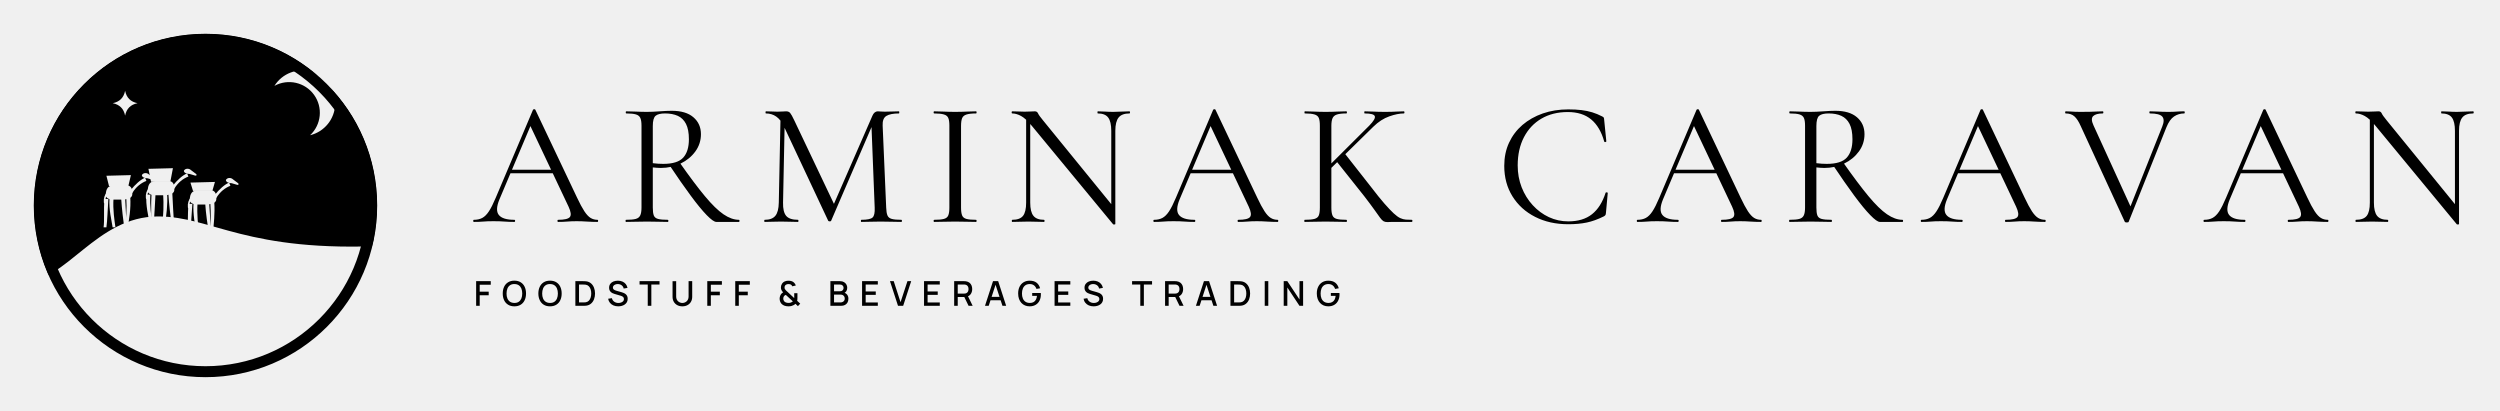
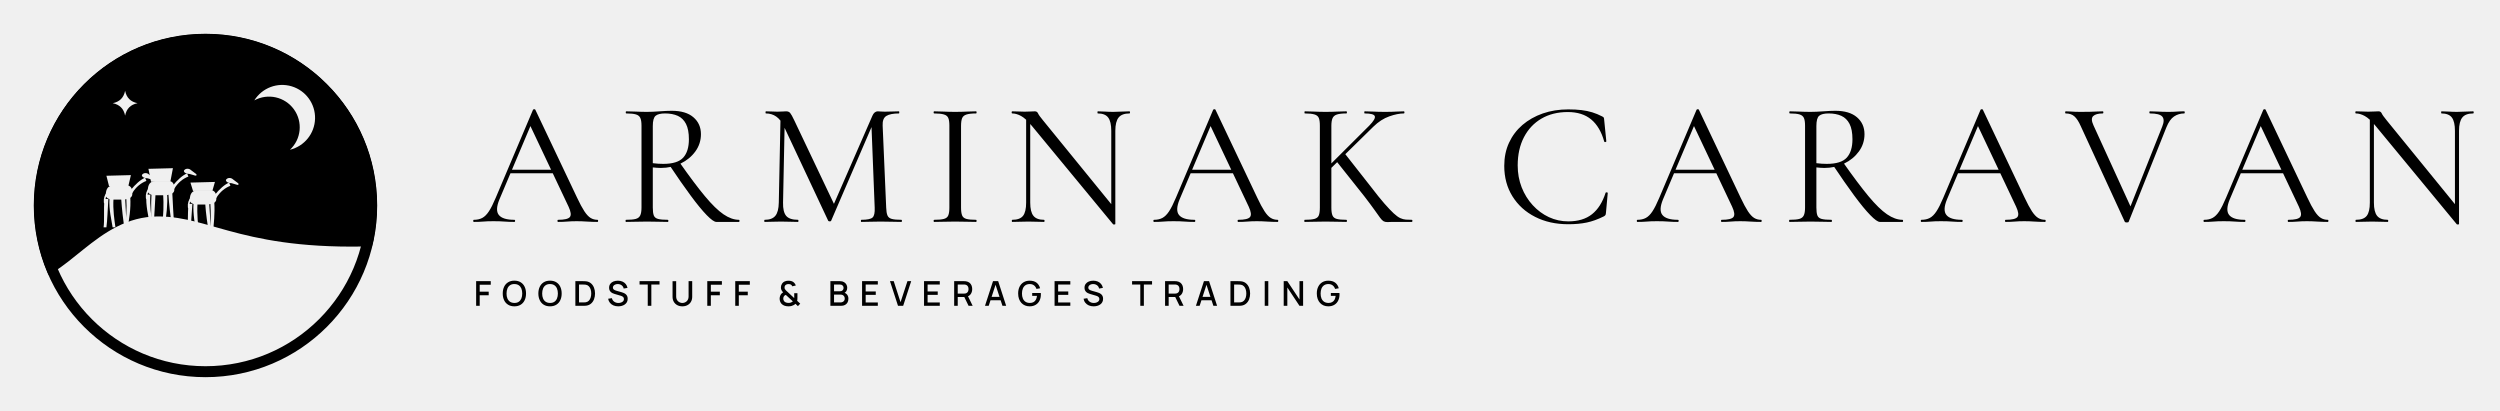
<svg xmlns="http://www.w3.org/2000/svg" viewBox="0 0 876.0 144.0" width="876.0" height="144.0" role="img" aria-label="ARMINAK CARAVAN">
  <g transform="translate(8.00 8.00) scale(1.28)">
    <g>
      <defs>
        <mask id="skcc1black">
          <circle cx="50" cy="50" r="47.0" fill="#fff" />
          <path d="M 0 71 C 12 71 20 53 37 53 C 52 53 61 63 100 61 L 100 100 L 0 100 Z" fill="#000" />
          <g transform="translate(22.00 55.98) scale(0.17647) translate(-24.0 0)">
            <path d="M 40.0,-45.0 C 38.8,-27.0 41.5,-10.8 43.0,0 L 38.6,0 C 37.1,-10.8 32.6,-27.0 33.8,-45.0 Z" fill="#000" />
            <path d="M 32.0,-44.0 C 30.8,-26.4 30.5,-10.6 29.0,0 L 24.6,0 C 26.1,-10.6 24.6,-26.4 25.8,-44.0 Z" fill="#000" />
            <path d="M 66.0,-47.0 C 67.2,-28.2 64.0,-11.3 62.0,0 L 57.6,0 C 59.6,-11.3 61.0,-28.2 59.8,-47.0 Z" fill="#000" />
            <path d="M 58.0,-46.0 C 59.2,-27.6 59.5,-11.0 61.0,0 L 56.6,0 C 55.1,-11.0 53.0,-27.6 51.8,-46.0 Z" fill="#000" />
            <path d="M 30,-55 C 26,-50 24.5,-45 25,-39 C 25,-36.5 27.5,-36.5 27.5,-39 C 27,-44 28,-48 32,-52 Z" fill="#000" />
            <path d="M 28,-50 C 28,-60 32,-65 40,-65 L 62,-65 C 68,-64 70,-58 69,-50 C 68,-45 61,-43 52,-43 L 40,-43 C 32,-43 28,-46 28,-50 Z" fill="#000" />
            <path d="M 66,-57 C 74,-67 82,-74 89,-77 L 91,-72 C 83,-69 75,-63 69,-53 Z" fill="#000" />
            <path d="M 84,-81 C 86,-85 92,-85 95,-82 L 103,-76 C 104.5,-74.5 103.5,-73 101.5,-73.5 L 93,-76 C 88,-76 84,-78 84,-81 Z" fill="#000" />
            <path d="M 33,-64 L 29,-80 L 67,-81 L 63,-64 Z" fill="#000" />
          </g>
          <g transform="translate(33.50 54.79) scale(0.17647) translate(-24.0 0)">
            <path d="M 40.0,-45.0 C 38.8,-27.0 38.5,-10.8 37.0,0 L 32.6,0 C 34.1,-10.8 32.6,-27.0 33.8,-45.0 Z" fill="#000" />
            <path d="M 32.0,-44.0 C 30.8,-26.4 33.5,-10.6 35.0,0 L 30.6,0 C 29.1,-10.6 24.6,-26.4 25.8,-44.0 Z" fill="#000" />
            <path d="M 66.0,-47.0 C 67.2,-28.2 67.5,-11.3 69.0,0 L 64.6,0 C 63.1,-11.3 61.0,-28.2 59.8,-47.0 Z" fill="#000" />
            <path d="M 58.0,-46.0 C 59.2,-27.6 56.5,-11.0 55.0,0 L 50.6,0 C 52.1,-11.0 53.0,-27.6 51.8,-46.0 Z" fill="#000" />
            <path d="M 30,-55 C 26,-50 24.5,-45 25,-39 C 25,-36.5 27.5,-36.5 27.5,-39 C 27,-44 28,-48 32,-52 Z" fill="#000" />
            <path d="M 28,-50 C 28,-60 32,-65 40,-65 L 62,-65 C 68,-64 70,-58 69,-50 C 68,-45 61,-43 52,-43 L 40,-43 C 32,-43 28,-46 28,-50 Z" fill="#000" />
            <path d="M 66,-57 C 74,-67 82,-74 89,-77 L 91,-72 C 83,-69 75,-63 69,-53 Z" fill="#000" />
            <path d="M 84,-81 C 86,-85 92,-85 95,-82 L 103,-76 C 104.5,-74.5 103.5,-73 101.5,-73.5 L 93,-76 C 88,-76 84,-78 84,-81 Z" fill="#000" />
            <path d="M 33,-64 L 29,-84 L 67,-85 L 63,-64 Z" fill="#000" />
          </g>
          <g transform="translate(45.00 57.32) scale(0.17647) translate(-24.0 0)">
            <path d="M 40.0,-45.0 C 38.8,-27.0 41.0,-10.8 42.0,0 L 37.6,0 C 36.6,-10.8 32.6,-27.0 33.8,-45.0 Z" fill="#000" />
            <path d="M 32.0,-44.0 C 30.8,-26.4 30.0,-10.6 28.0,0 L 23.6,0 C 25.6,-10.6 24.6,-26.4 25.8,-44.0 Z" fill="#000" />
            <path d="M 66.0,-47.0 C 67.2,-28.2 65.0,-11.3 64.0,0 L 59.6,0 C 60.6,-11.3 61.0,-28.2 59.8,-47.0 Z" fill="#000" />
            <path d="M 58.0,-46.0 C 59.2,-27.6 60.0,-11.0 62.0,0 L 57.6,0 C 55.6,-11.0 53.0,-27.6 51.8,-46.0 Z" fill="#000" />
            <path d="M 30,-55 C 26,-50 24.5,-45 25,-39 C 25,-36.5 27.5,-36.5 27.5,-39 C 27,-44 28,-48 32,-52 Z" fill="#000" />
            <path d="M 28,-50 C 28,-60 32,-65 40,-65 L 62,-65 C 68,-64 70,-58 69,-50 C 68,-45 61,-43 52,-43 L 40,-43 C 32,-43 28,-46 28,-50 Z" fill="#000" />
            <path d="M 66,-57 C 74,-67 82,-74 89,-77 L 91,-72 C 83,-69 75,-63 69,-53 Z" fill="#000" />
            <path d="M 84,-81 C 86,-85 92,-85 95,-82 L 103,-76 C 104.5,-74.5 103.5,-73 101.5,-73.5 L 93,-76 C 88,-76 84,-78 84,-81 Z" fill="#000" />
            <path d="M 33,-64 L 29,-77 L 67,-78 L 63,-64 Z" fill="#000" />
          </g>
-           <path d="M 78.633 30.769 A 9.0 9.0 0 1 0 68.873 17.255 A 8.4 8.4 0 0 1 78.633 30.769 Z" fill="#000" />
+           <path d="M 63.367 21.231 A 9.0 9.0 0 1 1 73.127 34.745 A 8.4 8.4 0 0 0 63.367 21.231 Z" fill="#000" />
          <path d="M 28.00 18.60 Q 28.56 21.44 31.40 22.00 Q 28.56 22.56 28.00 25.40 Q 27.44 22.56 24.60 22.00 Q 27.44 21.44 28.00 18.60 Z" fill="#000" />
        </mask>
      </defs>
      <circle cx="50" cy="50" r="47.0" fill="#000000" mask="url(#skcc1black)" />
      <circle cx="50" cy="50" r="45.5" fill="none" stroke="#000000" stroke-width="3.0" />
    </g>
  </g>
  <path d="M178.03 60.71 178.65 59.47H195.08L195.51 60.71ZM209.34 77.02Q209.59 77.02 209.59 77.39Q209.59 77.76 209.34 77.76Q207.54 77.76 205.68 77.64Q203.82 77.51 202.08 77.51Q200.16 77.51 198.74 77.64Q197.31 77.76 195.57 77.76Q195.33 77.76 195.33 77.39Q195.33 77.02 195.57 77.02Q198.86 77.02 199.67 76.06Q200.47 75.09 199.23 72.43L185.47 43.35L187.02 41.43L174.99 69.89Q173.44 73.67 174.8 75.34Q176.17 77.02 180.2 77.02Q180.51 77.02 180.51 77.39Q180.51 77.76 180.2 77.76Q178.34 77.76 176.79 77.64Q175.24 77.51 172.88 77.51Q170.65 77.51 169.32 77.64Q167.98 77.76 166.06 77.76Q165.81 77.76 165.81 77.39Q165.81 77.02 166.06 77.02Q167.74 77.02 168.98 76.37Q170.22 75.71 171.3 74.07Q172.39 72.43 173.69 69.33L186.77 38.45Q186.89 38.27 187.2 38.27Q187.51 38.27 187.58 38.45L202.21 69.27Q203.63 72.3 204.75 74.01Q205.87 75.71 206.95 76.37Q208.04 77.02 209.34 77.02ZM251 77.76Q249.95 77.76 247.62 75.37Q245.3 72.99 241.98 68.49Q238.66 64 234.57 57.86L238.04 56.8Q243.31 64.31 247 68.74Q250.69 73.17 253.51 75.09Q256.33 77.02 258.94 77.02Q259.12 77.02 259.12 77.39Q259.12 77.76 258.94 77.76Q255.84 77.76 253.88 77.76Q251.93 77.76 251 77.76ZM235.38 38.82Q240.34 38.82 242.97 41.09Q245.61 43.35 245.61 47.01Q245.61 50.36 243.66 53.05Q241.7 55.75 238.51 57.3Q235.32 58.85 231.53 58.85Q230.91 58.85 230.14 58.79Q229.36 58.73 228.74 58.66V72.74Q228.74 74.54 229.08 75.47Q229.43 76.4 230.57 76.71Q231.72 77.02 234.01 77.02Q234.2 77.02 234.2 77.39Q234.2 77.76 234.01 77.76Q232.53 77.76 230.7 77.7Q228.87 77.64 226.7 77.64Q224.65 77.64 222.76 77.7Q220.87 77.76 219.32 77.76Q219.2 77.76 219.2 77.39Q219.2 77.02 219.32 77.02Q221.61 77.02 222.76 76.71Q223.91 76.4 224.34 75.47Q224.78 74.54 224.78 72.74V44.03Q224.78 42.23 224.37 41.34Q223.97 40.44 222.85 40.1Q221.74 39.75 219.44 39.75Q219.26 39.75 219.26 39.38Q219.26 39.01 219.44 39.01Q220.93 39.01 222.79 39.1Q224.65 39.2 226.7 39.2Q228.62 39.2 231.13 39.01Q233.64 38.82 235.38 38.82ZM241.39 48.81Q241.39 45.4 240.37 43.41Q239.35 41.43 237.49 40.59Q235.63 39.75 233.02 39.75Q230.73 39.75 229.74 40.56Q228.74 41.37 228.74 44.16V57.18Q229.61 57.3 230.6 57.36Q231.6 57.42 232.4 57.42Q237.42 57.42 239.41 55.22Q241.39 53.02 241.39 48.81ZM272.89 71 273.51 40.44 275 40.56 274.38 71Q274.31 74.23 275.46 75.62Q276.61 77.02 279.65 77.02Q279.77 77.02 279.77 77.39Q279.77 77.76 279.65 77.76Q278.28 77.76 276.82 77.7Q275.37 77.64 273.63 77.64Q272.02 77.64 270.59 77.7Q269.17 77.76 267.93 77.76Q267.8 77.76 267.8 77.39Q267.8 77.02 267.93 77.02Q270.53 77.02 271.68 75.62Q272.83 74.23 272.89 71ZM315.85 77.02Q316.04 77.02 316.04 77.39Q316.04 77.76 315.85 77.76Q314.37 77.76 312.48 77.7Q310.58 77.64 308.54 77.64Q306.55 77.64 304.85 77.7Q303.14 77.76 301.78 77.76Q301.66 77.76 301.66 77.39Q301.66 77.02 301.78 77.02Q304.88 77.02 305.75 76.21Q306.62 75.4 306.49 72.74L305.31 42.79L307.36 39.94L291.24 77.33Q291.18 77.57 290.74 77.57Q290.31 77.57 290.19 77.33L274.62 44.16Q272.52 39.75 268.36 39.75Q268.24 39.75 268.24 39.38Q268.24 39.01 268.36 39.01Q269.35 39.01 270.5 39.07Q271.65 39.13 272.39 39.13Q273.38 39.13 274.22 39.07Q275.06 39.01 275.49 39.01Q276.36 39.01 276.86 39.57Q277.35 40.13 278.34 42.23L292.48 71.99L290.56 75.22L305.69 40.56Q306 39.82 306.49 39.41Q306.99 39.01 307.55 39.01Q307.92 39.01 308.54 39.07Q309.16 39.13 310.03 39.13Q311.7 39.13 312.75 39.07Q313.81 39.01 314.99 39.01Q315.11 39.01 315.11 39.38Q315.11 39.75 314.99 39.75Q312.01 39.75 310.58 40.62Q309.16 41.49 309.28 44.03L310.52 72.74Q310.58 74.54 310.96 75.47Q311.33 76.4 312.48 76.71Q313.62 77.02 315.85 77.02ZM336.75 72.74Q336.75 74.54 337.12 75.47Q337.49 76.4 338.64 76.71Q339.79 77.02 342.02 77.02Q342.2 77.02 342.2 77.39Q342.2 77.76 342.02 77.76Q340.53 77.76 338.7 77.7Q336.87 77.64 334.64 77.64Q332.59 77.64 330.7 77.7Q328.81 77.76 327.32 77.76Q327.14 77.76 327.14 77.39Q327.14 77.02 327.32 77.02Q329.56 77.02 330.73 76.71Q331.91 76.4 332.28 75.47Q332.66 74.54 332.66 72.74V44.03Q332.66 42.23 332.28 41.34Q331.91 40.44 330.73 40.1Q329.56 39.75 327.32 39.75Q327.14 39.75 327.14 39.38Q327.14 39.01 327.32 39.01Q328.81 39.01 330.7 39.1Q332.59 39.2 334.64 39.2Q336.87 39.2 338.73 39.1Q340.59 39.01 342.02 39.01Q342.2 39.01 342.2 39.38Q342.2 39.75 342.02 39.75Q339.79 39.75 338.64 40.13Q337.49 40.5 337.12 41.43Q336.75 42.36 336.75 44.16ZM359.56 71V40.44L360.99 40.56V71Q360.99 74.23 362.11 75.62Q363.22 77.02 365.83 77.02Q366.01 77.02 366.01 77.39Q366.01 77.76 365.83 77.76Q364.59 77.76 363.28 77.7Q361.98 77.64 360.37 77.64Q358.82 77.64 357.39 77.7Q355.97 77.76 354.67 77.76Q354.54 77.76 354.54 77.39Q354.54 77.02 354.67 77.02Q357.39 77.02 358.48 75.62Q359.56 74.23 359.56 71ZM390.81 78.5Q390.81 78.63 390.5 78.66Q390.19 78.69 390.07 78.63L361.55 44.09Q359.44 41.55 357.8 40.65Q356.15 39.75 354.67 39.75Q354.48 39.75 354.48 39.38Q354.48 39.01 354.67 39.01Q355.78 39.01 356.93 39.07Q358.08 39.13 359.01 39.13Q360.12 39.13 361.11 39.07Q362.11 39.01 362.6 39.01Q363.41 39.01 363.72 39.72Q364.03 40.44 365.52 42.23L390.32 72.68ZM390.81 45.83V78.5L389.39 76.58V45.83Q389.39 42.61 388.3 41.18Q387.22 39.75 384.67 39.75Q384.55 39.75 384.55 39.38Q384.55 39.01 384.67 39.01Q385.91 39.01 387.25 39.1Q388.58 39.2 390.13 39.2Q391.62 39.2 393.08 39.1Q394.53 39.01 395.77 39.01Q395.96 39.01 395.96 39.38Q395.96 39.75 395.77 39.75Q393.11 39.75 391.96 41.18Q390.81 42.61 390.81 45.83ZM416.36 60.71 416.98 59.47H433.41L433.84 60.71ZM447.67 77.02Q447.91 77.02 447.91 77.39Q447.91 77.76 447.67 77.76Q445.87 77.76 444.01 77.64Q442.15 77.51 440.41 77.51Q438.49 77.51 437.06 77.64Q435.64 77.76 433.9 77.76Q433.65 77.76 433.65 77.39Q433.65 77.02 433.9 77.02Q437.19 77.02 437.99 76.06Q438.8 75.09 437.56 72.43L423.8 43.35L425.35 41.43L413.32 69.89Q411.77 73.67 413.13 75.34Q414.5 77.02 418.53 77.02Q418.84 77.02 418.84 77.39Q418.84 77.76 418.53 77.76Q416.67 77.76 415.12 77.64Q413.57 77.51 411.21 77.51Q408.98 77.51 407.64 77.64Q406.31 77.76 404.39 77.76Q404.14 77.76 404.14 77.39Q404.14 77.02 404.39 77.02Q406.06 77.02 407.3 76.37Q408.54 75.71 409.63 74.07Q410.71 72.43 412.02 69.33L425.1 38.45Q425.22 38.27 425.53 38.27Q425.84 38.27 425.9 38.45L440.54 69.27Q441.96 72.3 443.08 74.01Q444.19 75.71 445.28 76.37Q446.36 77.02 447.67 77.02ZM462.48 72.74V44.03Q462.48 42.23 462.11 41.34Q461.74 40.44 460.59 40.1Q459.45 39.75 457.21 39.75Q457.09 39.75 457.09 39.38Q457.09 39.01 457.21 39.01Q458.7 39.01 460.56 39.1Q462.42 39.2 464.47 39.2Q466.7 39.2 468.53 39.1Q470.36 39.01 471.78 39.01Q471.97 39.01 471.97 39.38Q471.97 39.75 471.78 39.75Q469.55 39.75 468.44 40.13Q467.32 40.5 466.92 41.43Q466.51 42.36 466.51 44.16V72.74Q466.51 74.54 466.89 75.47Q467.26 76.4 468.4 76.71Q469.55 77.02 471.78 77.02Q471.97 77.02 471.97 77.39Q471.97 77.76 471.78 77.76Q470.3 77.76 468.5 77.7Q466.7 77.64 464.47 77.64Q462.42 77.64 460.53 77.7Q458.64 77.76 457.15 77.76Q457.03 77.76 457.03 77.39Q457.03 77.02 457.15 77.02Q459.38 77.02 460.56 76.71Q461.74 76.4 462.11 75.47Q462.48 74.54 462.48 72.74ZM478.05 68.77 468.19 56.37 471.29 53.89 480.34 65.42Q483.13 69.08 485.08 71.31Q487.04 73.54 488.34 74.75Q489.64 75.96 490.66 76.43Q491.69 76.89 492.62 76.95Q493.55 77.02 494.72 77.02Q494.91 77.02 494.91 77.39Q494.91 77.76 494.72 77.76Q491.93 77.76 490.26 77.76Q488.59 77.76 487.78 77.76Q487.22 77.76 486.88 77.79Q486.54 77.82 486.17 77.82Q485.3 77.82 484.77 77.51Q484.25 77.2 483.56 76.27Q482.88 75.34 481.61 73.54Q480.34 71.75 478.05 68.77ZM463.79 59.97 479.78 44.03Q482.08 41.68 481.73 40.72Q481.39 39.75 478.17 39.75Q478.05 39.75 478.05 39.38Q478.05 39.01 478.17 39.01Q479.72 39.01 481.27 39.1Q482.82 39.2 485.36 39.2Q487.78 39.2 489.21 39.1Q490.63 39.01 491.93 39.01Q492.12 39.01 492.12 39.38Q492.12 39.75 491.93 39.75Q489.7 39.75 486.79 40.78Q483.87 41.8 481.21 44.4L465.34 59.97ZM549.53 38.33Q552.14 38.33 554.15 38.58Q556.17 38.82 557.9 39.35Q559.64 39.88 561.44 40.81Q561.87 41.06 561.96 41.21Q562.06 41.37 562.12 42.17L562.86 49.55Q562.86 49.67 562.55 49.77Q562.24 49.86 562.12 49.61Q560.69 44.47 557.56 41.86Q554.43 39.26 549.35 39.26Q544.08 39.26 540.14 41.55Q536.2 43.85 534 48.06Q531.8 52.28 531.8 57.98Q531.8 62.07 533.19 65.64Q534.59 69.2 537.07 71.9Q539.55 74.6 542.74 76.09Q545.94 77.57 549.53 77.57Q554.68 77.57 557.84 75.06Q561 72.55 562.61 67.53Q562.68 67.34 563.02 67.41Q563.36 67.47 563.36 67.59L562.74 74.41Q562.68 75.16 562.55 75.34Q562.43 75.53 562.06 75.78Q558.83 77.39 555.98 77.98Q553.13 78.57 549.53 78.57Q542.96 78.57 537.91 75.99Q532.85 73.42 529.97 68.8Q527.09 64.18 527.09 58.11Q527.09 53.64 528.76 50.02Q530.44 46.39 533.47 43.78Q536.51 41.18 540.6 39.75Q544.7 38.33 549.53 38.33ZM585.74 60.71 586.36 59.47H602.79L603.22 60.71ZM617.05 77.02Q617.3 77.02 617.3 77.39Q617.3 77.76 617.05 77.76Q615.25 77.76 613.39 77.64Q611.53 77.51 609.8 77.51Q607.87 77.51 606.45 77.64Q605.02 77.76 603.29 77.76Q603.04 77.76 603.04 77.39Q603.04 77.02 603.29 77.02Q606.57 77.02 607.38 76.06Q608.18 75.09 606.94 72.43L593.18 43.35L594.73 41.43L582.7 69.89Q581.15 73.67 582.52 75.34Q583.88 77.02 587.91 77.02Q588.22 77.02 588.22 77.39Q588.22 77.76 587.91 77.76Q586.05 77.76 584.5 77.64Q582.95 77.51 580.59 77.51Q578.36 77.51 577.03 77.64Q575.7 77.76 573.77 77.76Q573.53 77.76 573.53 77.39Q573.53 77.02 573.77 77.02Q575.45 77.02 576.69 76.37Q577.93 75.71 579.01 74.07Q580.1 72.43 581.4 69.33L594.48 38.45Q594.61 38.27 594.92 38.27Q595.23 38.27 595.29 38.45L609.92 69.27Q611.35 72.3 612.46 74.01Q613.58 75.71 614.66 76.37Q615.75 77.02 617.05 77.02ZM658.71 77.76Q657.66 77.76 655.34 75.37Q653.01 72.99 649.69 68.49Q646.38 64 642.28 57.86L645.76 56.8Q651.03 64.31 654.71 68.74Q658.4 73.17 661.22 75.09Q664.05 77.02 666.65 77.02Q666.84 77.02 666.84 77.39Q666.84 77.76 666.65 77.76Q663.55 77.76 661.6 77.76Q659.64 77.76 658.71 77.76ZM643.09 38.82Q648.05 38.82 650.68 41.09Q653.32 43.35 653.32 47.01Q653.32 50.36 651.37 53.05Q649.41 55.75 646.22 57.3Q643.03 58.85 639.25 58.85Q638.63 58.85 637.85 58.79Q637.08 58.73 636.46 58.66V72.74Q636.46 74.54 636.8 75.47Q637.14 76.4 638.29 76.71Q639.43 77.02 641.73 77.02Q641.91 77.02 641.91 77.39Q641.91 77.76 641.73 77.76Q640.24 77.76 638.41 77.7Q636.58 77.64 634.41 77.64Q632.36 77.64 630.47 77.7Q628.58 77.76 627.03 77.76Q626.91 77.76 626.91 77.39Q626.91 77.02 627.03 77.02Q629.33 77.02 630.47 76.71Q631.62 76.4 632.05 75.47Q632.49 74.54 632.49 72.74V44.03Q632.49 42.23 632.09 41.34Q631.68 40.44 630.57 40.1Q629.45 39.75 627.16 39.75Q626.97 39.75 626.97 39.38Q626.97 39.01 627.16 39.01Q628.64 39.01 630.5 39.1Q632.36 39.2 634.41 39.2Q636.33 39.2 638.84 39.01Q641.35 38.82 643.09 38.82ZM649.1 48.81Q649.1 45.4 648.08 43.41Q647.06 41.43 645.2 40.59Q643.34 39.75 640.73 39.75Q638.44 39.75 637.45 40.56Q636.46 41.37 636.46 44.16V57.18Q637.32 57.3 638.32 57.36Q639.31 57.42 640.11 57.42Q645.14 57.42 647.12 55.22Q649.1 53.02 649.1 48.81ZM685.25 60.71 685.87 59.47H702.3L702.73 60.71ZM716.56 77.02Q716.81 77.02 716.81 77.39Q716.81 77.76 716.56 77.76Q714.76 77.76 712.9 77.64Q711.04 77.51 709.31 77.51Q707.38 77.51 705.96 77.64Q704.53 77.76 702.8 77.76Q702.55 77.76 702.55 77.39Q702.55 77.02 702.8 77.02Q706.08 77.02 706.89 76.06Q707.69 75.09 706.45 72.43L692.69 43.35L694.24 41.43L682.21 69.89Q680.66 73.67 682.03 75.34Q683.39 77.02 687.42 77.02Q687.73 77.02 687.73 77.39Q687.73 77.76 687.42 77.76Q685.56 77.76 684.01 77.64Q682.46 77.51 680.1 77.51Q677.87 77.51 676.54 77.64Q675.21 77.76 673.28 77.76Q673.04 77.76 673.04 77.39Q673.04 77.02 673.28 77.02Q674.96 77.02 676.2 76.37Q677.44 75.71 678.52 74.07Q679.61 72.43 680.91 69.33L693.99 38.45Q694.12 38.27 694.43 38.27Q694.74 38.27 694.8 38.45L709.43 69.27Q710.86 72.3 711.97 74.01Q713.09 75.71 714.17 76.37Q715.26 77.02 716.56 77.02ZM765.35 39.01Q765.54 39.01 765.54 39.38Q765.54 39.75 765.35 39.75Q763.37 39.75 761.79 40.81Q760.21 41.86 759.09 44.65L745.89 77.7Q745.82 77.95 745.23 77.95Q744.65 77.95 744.52 77.7L729.08 44.16Q728.03 41.8 726.88 40.78Q725.74 39.75 723.81 39.75Q723.63 39.75 723.63 39.38Q723.63 39.01 723.81 39.01Q724.68 39.01 725.49 39.07Q726.29 39.13 727.16 39.17Q728.03 39.2 728.96 39.2Q730.82 39.2 732.25 39.17Q733.67 39.13 734.79 39.07Q735.9 39.01 736.83 39.01Q737.02 39.01 737.02 39.38Q737.02 39.75 736.83 39.75Q734.42 39.75 733.45 40.68Q732.49 41.61 733.55 43.91L746.94 73.23L745.02 76.09L757.67 44.28Q758.6 41.99 757.67 40.87Q756.74 39.75 753.33 39.75Q753.14 39.75 753.14 39.38Q753.14 39.01 753.33 39.01Q754.88 39.01 756.24 39.1Q757.6 39.2 759.84 39.2Q761.63 39.2 762.72 39.1Q763.8 39.01 765.35 39.01ZM784.33 60.71 784.95 59.47H801.38L801.81 60.71ZM815.64 77.02Q815.88 77.02 815.88 77.39Q815.88 77.76 815.64 77.76Q813.84 77.76 811.98 77.64Q810.12 77.51 808.38 77.51Q806.46 77.51 805.03 77.64Q803.61 77.76 801.87 77.76Q801.62 77.76 801.62 77.39Q801.62 77.02 801.87 77.02Q805.16 77.02 805.96 76.06Q806.77 75.09 805.53 72.43L791.77 43.35L793.32 41.43L781.29 69.89Q779.74 73.67 781.1 75.34Q782.47 77.02 786.5 77.02Q786.81 77.02 786.81 77.39Q786.81 77.76 786.5 77.76Q784.64 77.76 783.09 77.64Q781.54 77.51 779.18 77.51Q776.95 77.51 775.62 77.64Q774.28 77.76 772.36 77.76Q772.11 77.76 772.11 77.39Q772.11 77.02 772.36 77.02Q774.03 77.02 775.27 76.37Q776.51 75.71 777.6 74.07Q778.68 72.43 779.99 69.33L793.07 38.45Q793.19 38.27 793.5 38.27Q793.81 38.27 793.87 38.45L808.51 69.27Q809.93 72.3 811.05 74.01Q812.16 75.71 813.25 76.37Q814.33 77.02 815.64 77.02ZM830.39 71V40.44L831.82 40.56V71Q831.82 74.23 832.93 75.62Q834.05 77.02 836.65 77.02Q836.84 77.02 836.84 77.39Q836.84 77.76 836.65 77.76Q835.41 77.76 834.11 77.7Q832.81 77.64 831.2 77.64Q829.65 77.64 828.22 77.7Q826.8 77.76 825.49 77.76Q825.37 77.76 825.37 77.39Q825.37 77.02 825.49 77.02Q828.22 77.02 829.31 75.62Q830.39 74.23 830.39 71ZM861.64 78.5Q861.64 78.63 861.33 78.66Q861.02 78.69 860.9 78.63L832.38 44.09Q830.27 41.55 828.62 40.65Q826.98 39.75 825.49 39.75Q825.31 39.75 825.31 39.38Q825.31 39.01 825.49 39.01Q826.61 39.01 827.76 39.07Q828.9 39.13 829.83 39.13Q830.95 39.13 831.94 39.07Q832.93 39.01 833.43 39.01Q834.24 39.01 834.55 39.72Q834.86 40.44 836.34 42.23L861.14 72.68ZM861.64 45.83V78.5L860.21 76.58V45.83Q860.21 42.61 859.13 41.18Q858.04 39.75 855.5 39.75Q855.38 39.75 855.38 39.38Q855.38 39.01 855.5 39.01Q856.74 39.01 858.08 39.1Q859.41 39.2 860.96 39.2Q862.45 39.2 863.9 39.1Q865.36 39.01 866.6 39.01Q866.79 39.01 866.79 39.38Q866.79 39.75 866.6 39.75Q863.93 39.75 862.79 41.18Q861.64 42.61 861.64 45.83Z" fill="#000000" />
  <path d="M166.84 107.16V98.52H171.96V99.77H168.09V102.21H171.24V103.47H168.09V107.16ZM180.24 107.34Q178.95 107.34 178.04 106.77Q177.12 106.21 176.64 105.19Q176.16 104.18 176.16 102.84Q176.16 101.5 176.64 100.49Q177.12 99.47 178.04 98.91Q178.95 98.34 180.24 98.34Q181.53 98.34 182.45 98.91Q183.36 99.47 183.84 100.49Q184.32 101.5 184.32 102.84Q184.32 104.18 183.84 105.19Q183.36 106.21 182.45 106.77Q181.53 107.34 180.24 107.34ZM180.24 106.15Q181.16 106.16 181.77 105.74Q182.38 105.32 182.69 104.58Q182.99 103.83 182.99 102.84Q182.99 101.85 182.69 101.11Q182.38 100.37 181.77 99.95Q181.16 99.54 180.24 99.53Q179.33 99.52 178.72 99.94Q178.11 100.35 177.8 101.1Q177.5 101.85 177.49 102.84Q177.48 103.83 177.79 104.57Q178.1 105.31 178.71 105.73Q179.33 106.14 180.24 106.15ZM192.73 107.34Q191.43 107.34 190.52 106.77Q189.61 106.21 189.13 105.19Q188.64 104.18 188.64 102.84Q188.64 101.5 189.13 100.49Q189.61 99.47 190.52 98.91Q191.43 98.34 192.73 98.34Q194.02 98.34 194.94 98.91Q195.85 99.47 196.33 100.49Q196.81 101.5 196.81 102.84Q196.81 104.18 196.33 105.19Q195.85 106.21 194.94 106.77Q194.02 107.34 192.73 107.34ZM192.73 106.15Q193.65 106.16 194.26 105.74Q194.87 105.32 195.17 104.58Q195.48 103.83 195.48 102.84Q195.48 101.85 195.17 101.11Q194.87 100.37 194.26 99.95Q193.65 99.54 192.73 99.53Q191.81 99.52 191.2 99.94Q190.59 100.35 190.29 101.1Q189.98 101.85 189.98 102.84Q189.97 103.83 190.28 104.57Q190.58 105.31 191.2 105.73Q191.81 106.14 192.73 106.15ZM201.61 107.16V98.52H204.32Q204.44 98.52 204.76 98.53Q205.09 98.53 205.39 98.57Q206.4 98.7 207.1 99.3Q207.79 99.9 208.14 100.82Q208.5 101.74 208.5 102.84Q208.5 103.94 208.14 104.87Q207.79 105.79 207.1 106.38Q206.4 106.98 205.39 107.11Q205.09 107.15 204.76 107.15Q204.44 107.16 204.32 107.16ZM202.89 105.97H204.32Q204.52 105.97 204.8 105.95Q205.08 105.94 205.3 105.91Q205.96 105.78 206.37 105.33Q206.78 104.89 206.97 104.23Q207.17 103.58 207.17 102.84Q207.17 102.08 206.97 101.43Q206.77 100.78 206.36 100.34Q205.95 99.89 205.3 99.77Q205.08 99.73 204.8 99.72Q204.51 99.71 204.32 99.71H202.89ZM216.63 107.34Q215.7 107.34 214.95 107.02Q214.2 106.7 213.72 106.1Q213.24 105.5 213.09 104.68L214.4 104.48Q214.6 105.28 215.23 105.72Q215.86 106.16 216.7 106.16Q217.22 106.16 217.66 105.99Q218.1 105.83 218.37 105.52Q218.63 105.21 218.63 104.78Q218.63 104.54 218.55 104.36Q218.47 104.18 218.33 104.05Q218.19 103.91 217.99 103.82Q217.79 103.72 217.55 103.64L215.33 102.99Q215.01 102.89 214.67 102.74Q214.34 102.59 214.06 102.34Q213.78 102.09 213.6 101.72Q213.43 101.35 213.43 100.82Q213.43 100.03 213.84 99.47Q214.25 98.92 214.95 98.63Q215.66 98.35 216.53 98.35Q217.4 98.36 218.1 98.66Q218.79 98.96 219.25 99.52Q219.71 100.08 219.88 100.88L218.54 101.11Q218.45 100.62 218.15 100.27Q217.86 99.92 217.43 99.73Q217.01 99.54 216.51 99.53Q216.03 99.52 215.63 99.68Q215.23 99.83 214.99 100.12Q214.76 100.4 214.76 100.76Q214.76 101.12 214.97 101.35Q215.18 101.57 215.49 101.7Q215.79 101.83 216.1 101.91L217.7 102.36Q218 102.44 218.38 102.59Q218.76 102.73 219.12 102.98Q219.47 103.23 219.71 103.65Q219.94 104.06 219.94 104.69Q219.94 105.35 219.68 105.84Q219.41 106.34 218.95 106.67Q218.49 107 217.89 107.17Q217.29 107.34 216.63 107.34ZM226.97 107.16V99.7H224.1V98.52H231.1V99.7H228.23V107.16ZM239.1 107.34Q238.09 107.34 237.31 106.92Q236.54 106.51 236.1 105.75Q235.66 105 235.66 103.98V98.53L236.93 98.52V103.91Q236.93 104.47 237.12 104.89Q237.3 105.31 237.62 105.59Q237.93 105.87 238.31 106.01Q238.7 106.16 239.1 106.16Q239.51 106.16 239.9 106.01Q240.29 105.86 240.6 105.58Q240.91 105.3 241.09 104.88Q241.28 104.46 241.28 103.91V98.52H242.55V103.98Q242.55 104.99 242.11 105.75Q241.67 106.51 240.89 106.92Q240.12 107.34 239.1 107.34ZM247.83 107.16V98.52H252.95V99.77H249.08V102.21H252.23V103.47H249.08V107.16ZM257.63 107.16V98.52H262.74V99.77H258.88V102.21H262.02V103.47H258.88V107.16ZM276.26 107.34Q275.54 107.34 274.91 107.13Q274.28 106.91 273.85 106.46Q273.52 106.09 273.36 105.65Q273.2 105.21 273.18 104.71Q273.18 104.23 273.33 103.77Q273.47 103.31 273.77 102.95Q273.91 102.78 274.08 102.66Q274.25 102.53 274.41 102.44Q274.03 102.02 273.83 101.64Q273.63 101.26 273.63 100.73Q273.63 100 274.02 99.42Q274.4 98.83 275.07 98.57Q275.37 98.45 275.69 98.4Q276.01 98.36 276.31 98.36Q276.85 98.36 277.35 98.51Q277.86 98.67 278.22 99.02Q278.45 99.23 278.61 99.5Q278.76 99.76 278.85 100.04L277.61 100.33Q277.51 100.04 277.28 99.84Q277.08 99.67 276.82 99.6Q276.56 99.54 276.3 99.54Q275.87 99.54 275.53 99.7Q275.22 99.85 275.06 100.11Q274.91 100.37 274.91 100.74Q274.91 101.06 275.02 101.26Q275.13 101.46 275.33 101.68Q275.44 101.8 275.6 101.95Q275.76 102.09 275.93 102.25L278.28 104.44Q278.29 104.3 278.3 104.15Q278.3 104 278.3 103.87L278.3 102.74H279.42V104.23Q279.42 104.6 279.4 104.91Q279.38 105.21 279.32 105.4L280.4 106.4L279.59 107.27L278.72 106.45Q278.45 106.72 278.1 106.91Q277.76 107.1 277.41 107.19Q277.12 107.28 276.84 107.31Q276.55 107.34 276.26 107.34ZM276.3 106.14Q276.54 106.14 276.74 106.11Q276.95 106.09 277.13 106.01Q277.38 105.91 277.54 105.8Q277.7 105.69 277.81 105.59L275.35 103.33Q275.16 103.4 275 103.5Q274.85 103.61 274.73 103.75Q274.59 103.92 274.52 104.15Q274.46 104.38 274.46 104.65Q274.46 104.93 274.56 105.17Q274.65 105.41 274.8 105.59Q275.04 105.88 275.47 106.01Q275.9 106.14 276.3 106.14ZM290.97 107.16V98.52H294.37Q295.19 98.52 295.75 98.86Q296.31 99.19 296.59 99.72Q296.87 100.25 296.87 100.84Q296.87 101.56 296.52 102.07Q296.17 102.58 295.58 102.76L295.56 102.47Q296.39 102.67 296.84 103.26Q297.28 103.85 297.28 104.64Q297.28 105.4 296.98 105.97Q296.67 106.53 296.1 106.85Q295.52 107.16 294.69 107.16ZM292.25 105.97H294.5Q294.93 105.97 295.27 105.8Q295.61 105.64 295.8 105.34Q296 105.04 296 104.62Q296 104.23 295.83 103.91Q295.65 103.6 295.33 103.41Q295.01 103.23 294.58 103.23H292.25ZM292.25 102.05H294.35Q294.7 102.05 294.98 101.91Q295.26 101.77 295.42 101.5Q295.59 101.23 295.59 100.85Q295.59 100.35 295.25 100.03Q294.92 99.7 294.35 99.7H292.25ZM302.07 107.16V98.52H307.59V99.7H303.33V102.13H306.87V103.31H303.33V105.98H307.59V107.16ZM314.66 107.16 311.85 98.52H313.16L315.55 105.89L317.97 98.52H319.28L316.47 107.16ZM323.78 107.16V98.52H329.3V99.7H325.03V102.13H328.58V103.31H325.03V105.98H329.3V107.16ZM334.34 107.16V98.52H337.83Q337.95 98.52 338.14 98.53Q338.33 98.54 338.49 98.57Q339.21 98.68 339.7 99.06Q340.18 99.44 340.42 100.01Q340.66 100.59 340.66 101.29Q340.66 102.32 340.13 103.07Q339.6 103.81 338.55 104L338.04 104.06H335.59V107.16ZM339.39 107.16 337.68 103.64 338.95 103.32 340.82 107.16ZM335.59 102.87H337.78Q337.9 102.87 338.05 102.86Q338.19 102.85 338.33 102.82Q338.71 102.73 338.94 102.48Q339.18 102.24 339.28 101.92Q339.38 101.6 339.38 101.29Q339.38 100.97 339.28 100.65Q339.18 100.34 338.94 100.09Q338.71 99.85 338.33 99.76Q338.19 99.73 338.05 99.71Q337.9 99.7 337.78 99.7H335.59ZM345.14 107.16 347.95 98.52H349.76L352.56 107.16H351.26L348.68 99.28H349L346.44 107.16ZM346.6 105.21V104.03H351.11V105.21ZM360.78 107.34Q359.91 107.34 359.18 107.04Q358.44 106.73 357.9 106.15Q357.36 105.57 357.06 104.74Q356.76 103.9 356.76 102.84Q356.76 101.44 357.27 100.44Q357.78 99.43 358.69 98.89Q359.6 98.35 360.78 98.35Q362.3 98.35 363.21 99.05Q364.12 99.76 364.45 101.01L363.18 101.24Q362.91 100.46 362.33 100Q361.74 99.54 360.85 99.53Q359.93 99.53 359.32 99.94Q358.71 100.36 358.41 101.1Q358.1 101.85 358.1 102.84Q358.09 103.83 358.4 104.57Q358.7 105.31 359.32 105.73Q359.93 106.14 360.85 106.15Q361.59 106.16 362.12 105.87Q362.65 105.59 362.96 105.04Q363.27 104.48 363.36 103.68H361.68V102.67H364.7Q364.71 102.78 364.71 102.96Q364.72 103.13 364.72 103.18Q364.72 104.38 364.26 105.32Q363.8 106.27 362.91 106.8Q362.03 107.34 360.78 107.34ZM369.52 107.16V98.52H375.04V99.7H370.77V102.13H374.32V103.31H370.77V105.98H375.04V107.16ZM383.21 107.34Q382.28 107.34 381.53 107.02Q380.79 106.7 380.31 106.1Q379.82 105.5 379.68 104.68L380.99 104.48Q381.18 105.28 381.81 105.72Q382.44 106.16 383.28 106.16Q383.81 106.16 384.24 105.99Q384.68 105.83 384.95 105.52Q385.22 105.21 385.22 104.78Q385.22 104.54 385.13 104.36Q385.05 104.18 384.91 104.05Q384.77 103.91 384.57 103.82Q384.37 103.72 384.13 103.64L381.92 102.99Q381.59 102.89 381.26 102.74Q380.92 102.59 380.64 102.34Q380.36 102.09 380.19 101.72Q380.01 101.35 380.01 100.82Q380.01 100.03 380.43 99.47Q380.84 98.92 381.54 98.63Q382.24 98.35 383.11 98.35Q383.99 98.36 384.68 98.66Q385.37 98.96 385.83 99.52Q386.29 100.08 386.46 100.88L385.12 101.11Q385.03 100.62 384.74 100.27Q384.44 99.92 384.02 99.73Q383.59 99.54 383.09 99.53Q382.61 99.52 382.21 99.68Q381.81 99.83 381.58 100.12Q381.34 100.4 381.34 100.76Q381.34 101.12 381.55 101.35Q381.76 101.57 382.07 101.7Q382.38 101.83 382.68 101.91L384.28 102.36Q384.58 102.44 384.96 102.59Q385.34 102.73 385.7 102.98Q386.06 103.23 386.29 103.65Q386.52 104.06 386.52 104.69Q386.52 105.35 386.26 105.84Q386 106.34 385.54 106.67Q385.08 107 384.48 107.17Q383.88 107.34 383.21 107.34ZM399.56 107.16V99.7H396.68V98.52H403.68V99.7H400.81V107.16ZM408.24 107.16V98.52H411.74Q411.86 98.52 412.05 98.53Q412.23 98.54 412.4 98.57Q413.12 98.68 413.61 99.06Q414.09 99.44 414.33 100.01Q414.57 100.59 414.57 101.29Q414.57 102.32 414.04 103.07Q413.51 103.81 412.46 104L411.95 104.06H409.5V107.16ZM413.3 107.16 411.59 103.64 412.86 103.32 414.73 107.16ZM409.5 102.87H411.69Q411.81 102.87 411.95 102.86Q412.1 102.85 412.23 102.82Q412.62 102.73 412.85 102.48Q413.09 102.24 413.19 101.92Q413.29 101.6 413.29 101.29Q413.29 100.97 413.19 100.65Q413.09 100.34 412.85 100.09Q412.62 99.85 412.23 99.76Q412.1 99.73 411.95 99.71Q411.81 99.7 411.69 99.7H409.5ZM419.05 107.16 421.86 98.52H423.66L426.47 107.16H425.17L422.58 99.28H422.91L420.35 107.16ZM420.51 105.21V104.03H425.02V105.21ZM431.15 107.16V98.52H433.86Q433.98 98.52 434.31 98.53Q434.63 98.53 434.93 98.57Q435.95 98.7 436.64 99.3Q437.33 99.9 437.69 100.82Q438.04 101.74 438.04 102.84Q438.04 103.94 437.69 104.87Q437.33 105.79 436.64 106.38Q435.95 106.98 434.93 107.11Q434.63 107.15 434.31 107.15Q433.98 107.16 433.86 107.16ZM432.44 105.97H433.86Q434.06 105.97 434.34 105.95Q434.63 105.94 434.84 105.91Q435.5 105.78 435.91 105.33Q436.32 104.89 436.52 104.23Q436.71 103.58 436.71 102.84Q436.71 102.08 436.51 101.43Q436.31 100.78 435.9 100.34Q435.49 99.89 434.84 99.77Q434.63 99.73 434.34 99.72Q434.06 99.71 433.86 99.71H432.44ZM443.16 107.16V98.52H444.41V107.16ZM449.81 107.16V98.52H451.08L455.34 104.94V98.52H456.61V107.16H455.34L451.08 100.73V107.16ZM465.42 107.34Q464.55 107.34 463.82 107.04Q463.09 106.73 462.55 106.15Q462.01 105.57 461.71 104.74Q461.41 103.9 461.41 102.84Q461.41 101.44 461.92 100.44Q462.43 99.43 463.34 98.89Q464.24 98.35 465.42 98.35Q466.95 98.35 467.86 99.05Q468.77 99.76 469.1 101.01L467.82 101.24Q467.56 100.46 466.97 100Q466.38 99.54 465.5 99.53Q464.58 99.53 463.97 99.94Q463.36 100.36 463.05 101.1Q462.75 101.85 462.74 102.84Q462.74 103.83 463.04 104.57Q463.35 105.31 463.96 105.73Q464.58 106.14 465.5 106.15Q466.23 106.16 466.76 105.87Q467.3 105.59 467.61 105.04Q467.92 104.48 468.01 103.68H466.33V102.67H469.34Q469.35 102.78 469.36 102.96Q469.37 103.13 469.37 103.18Q469.37 104.38 468.9 105.32Q468.44 106.27 467.56 106.8Q466.68 107.34 465.42 107.34Z" fill="#000000" />
</svg>
